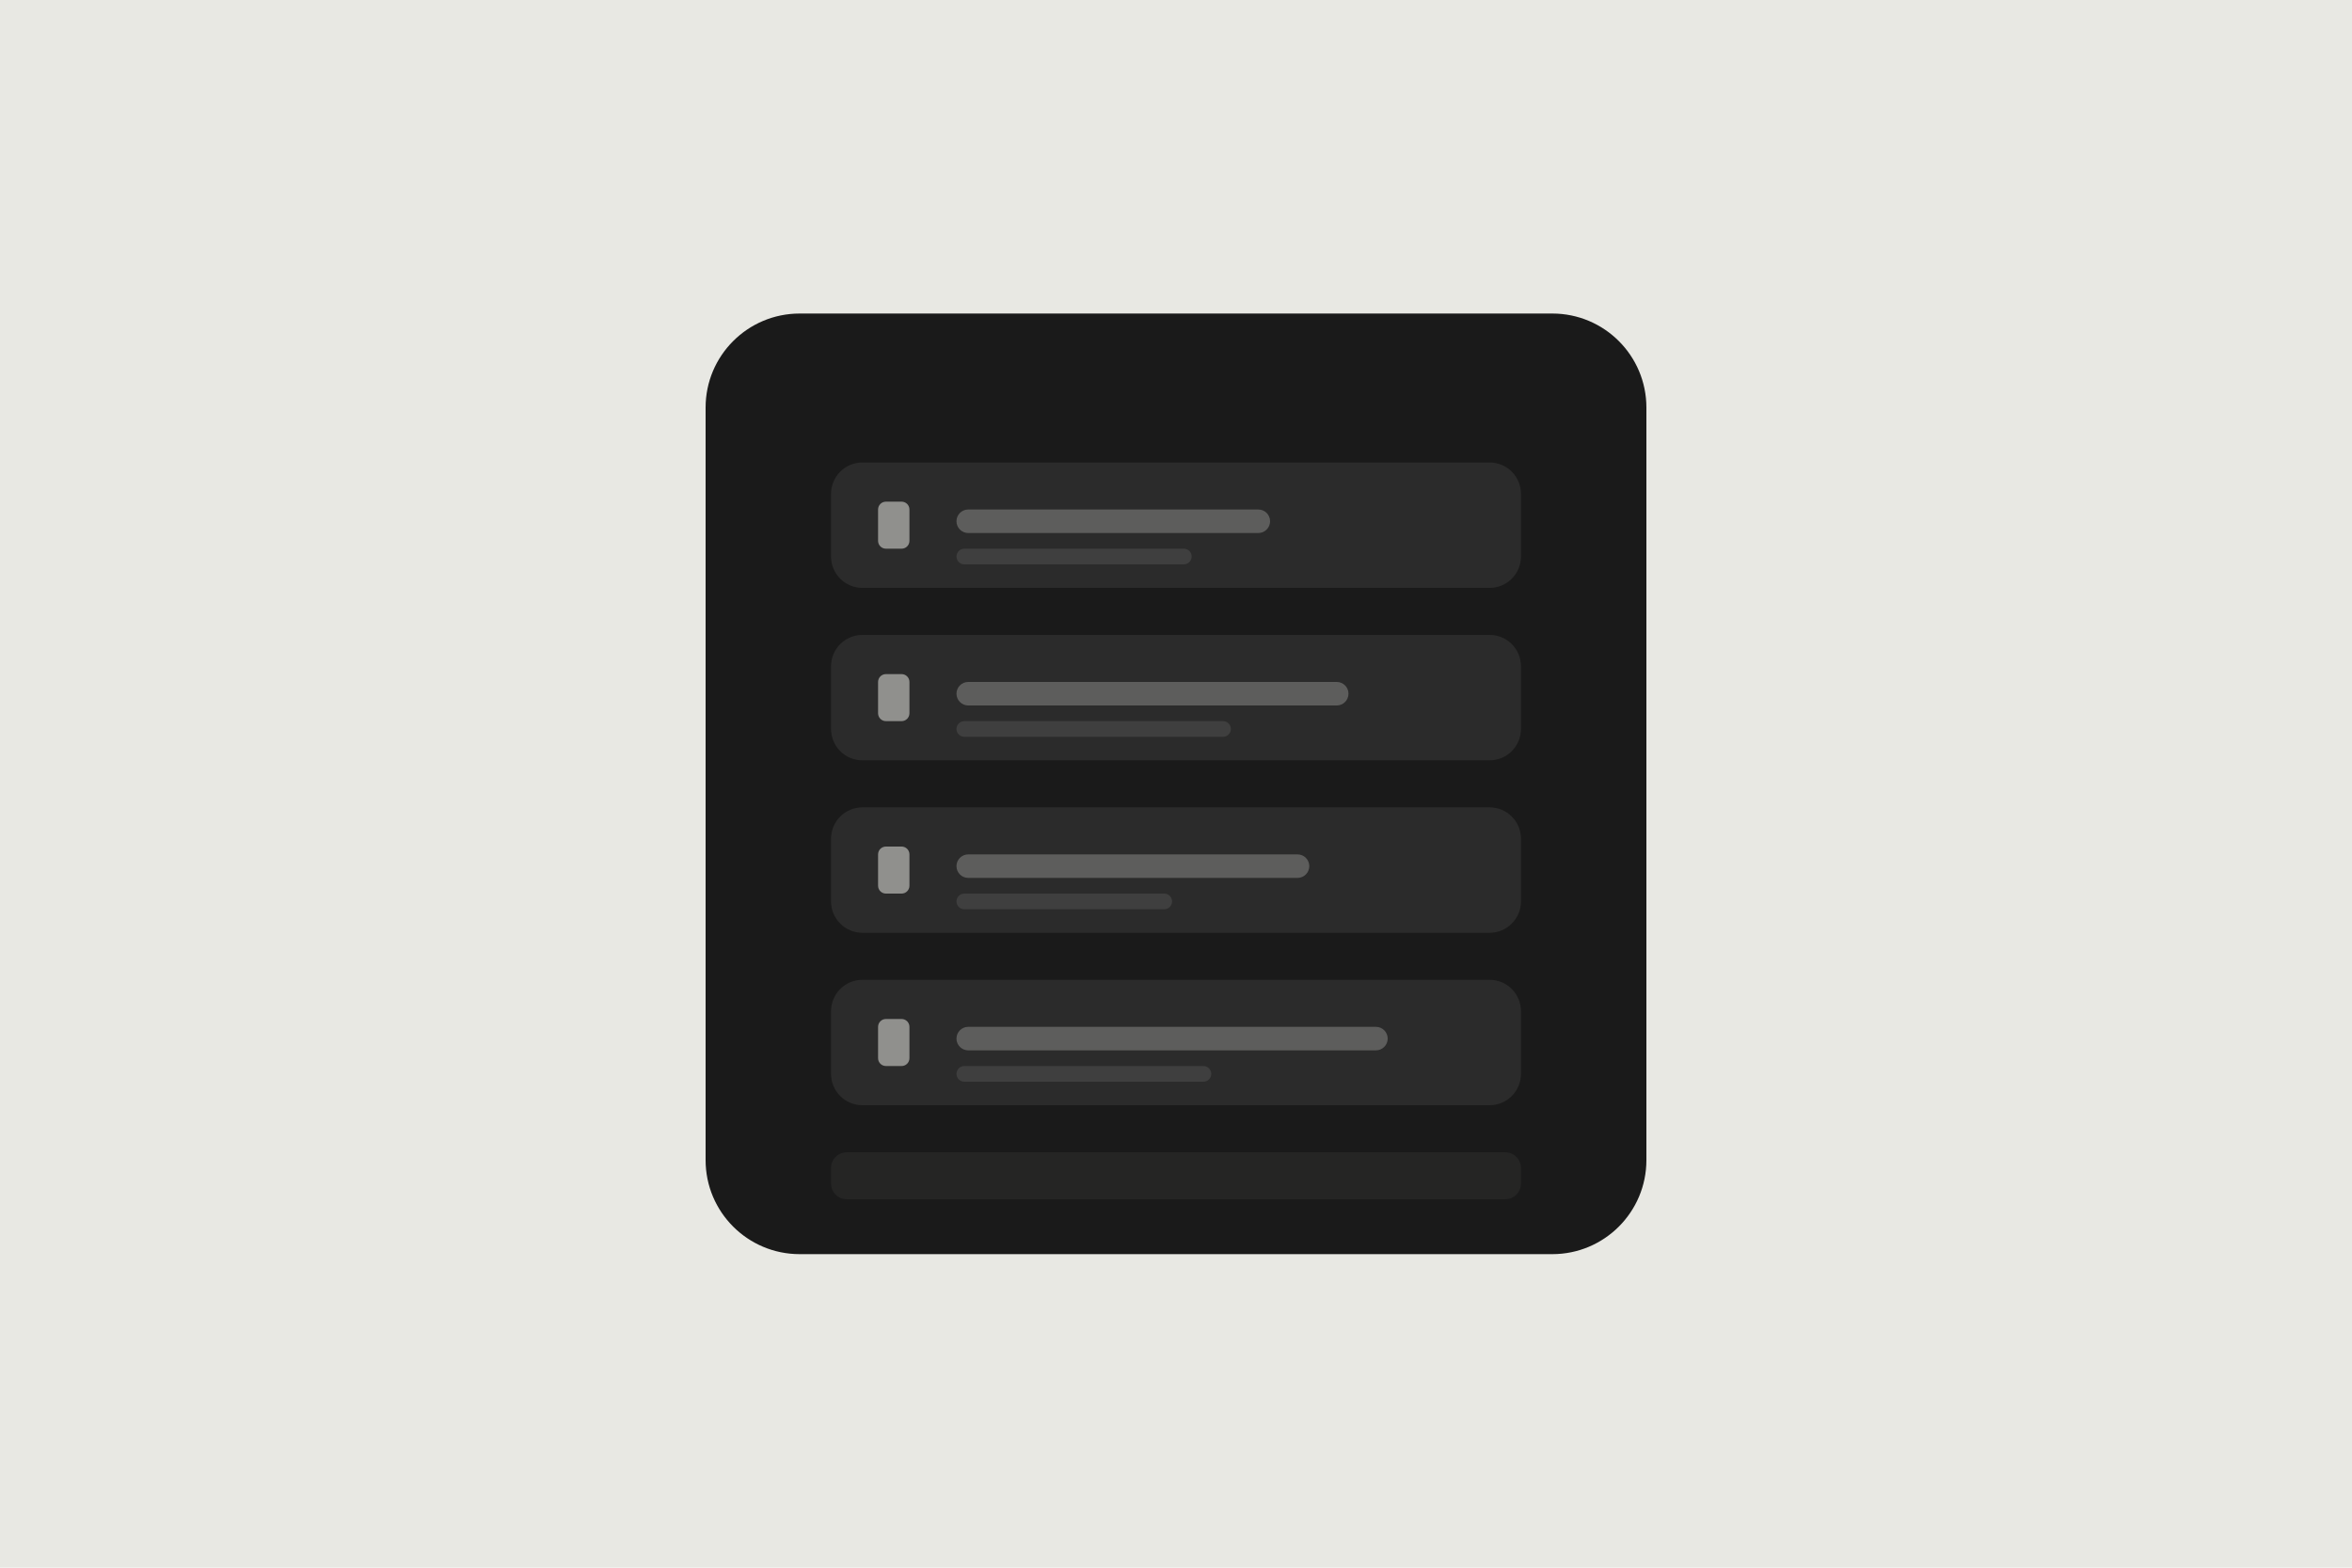
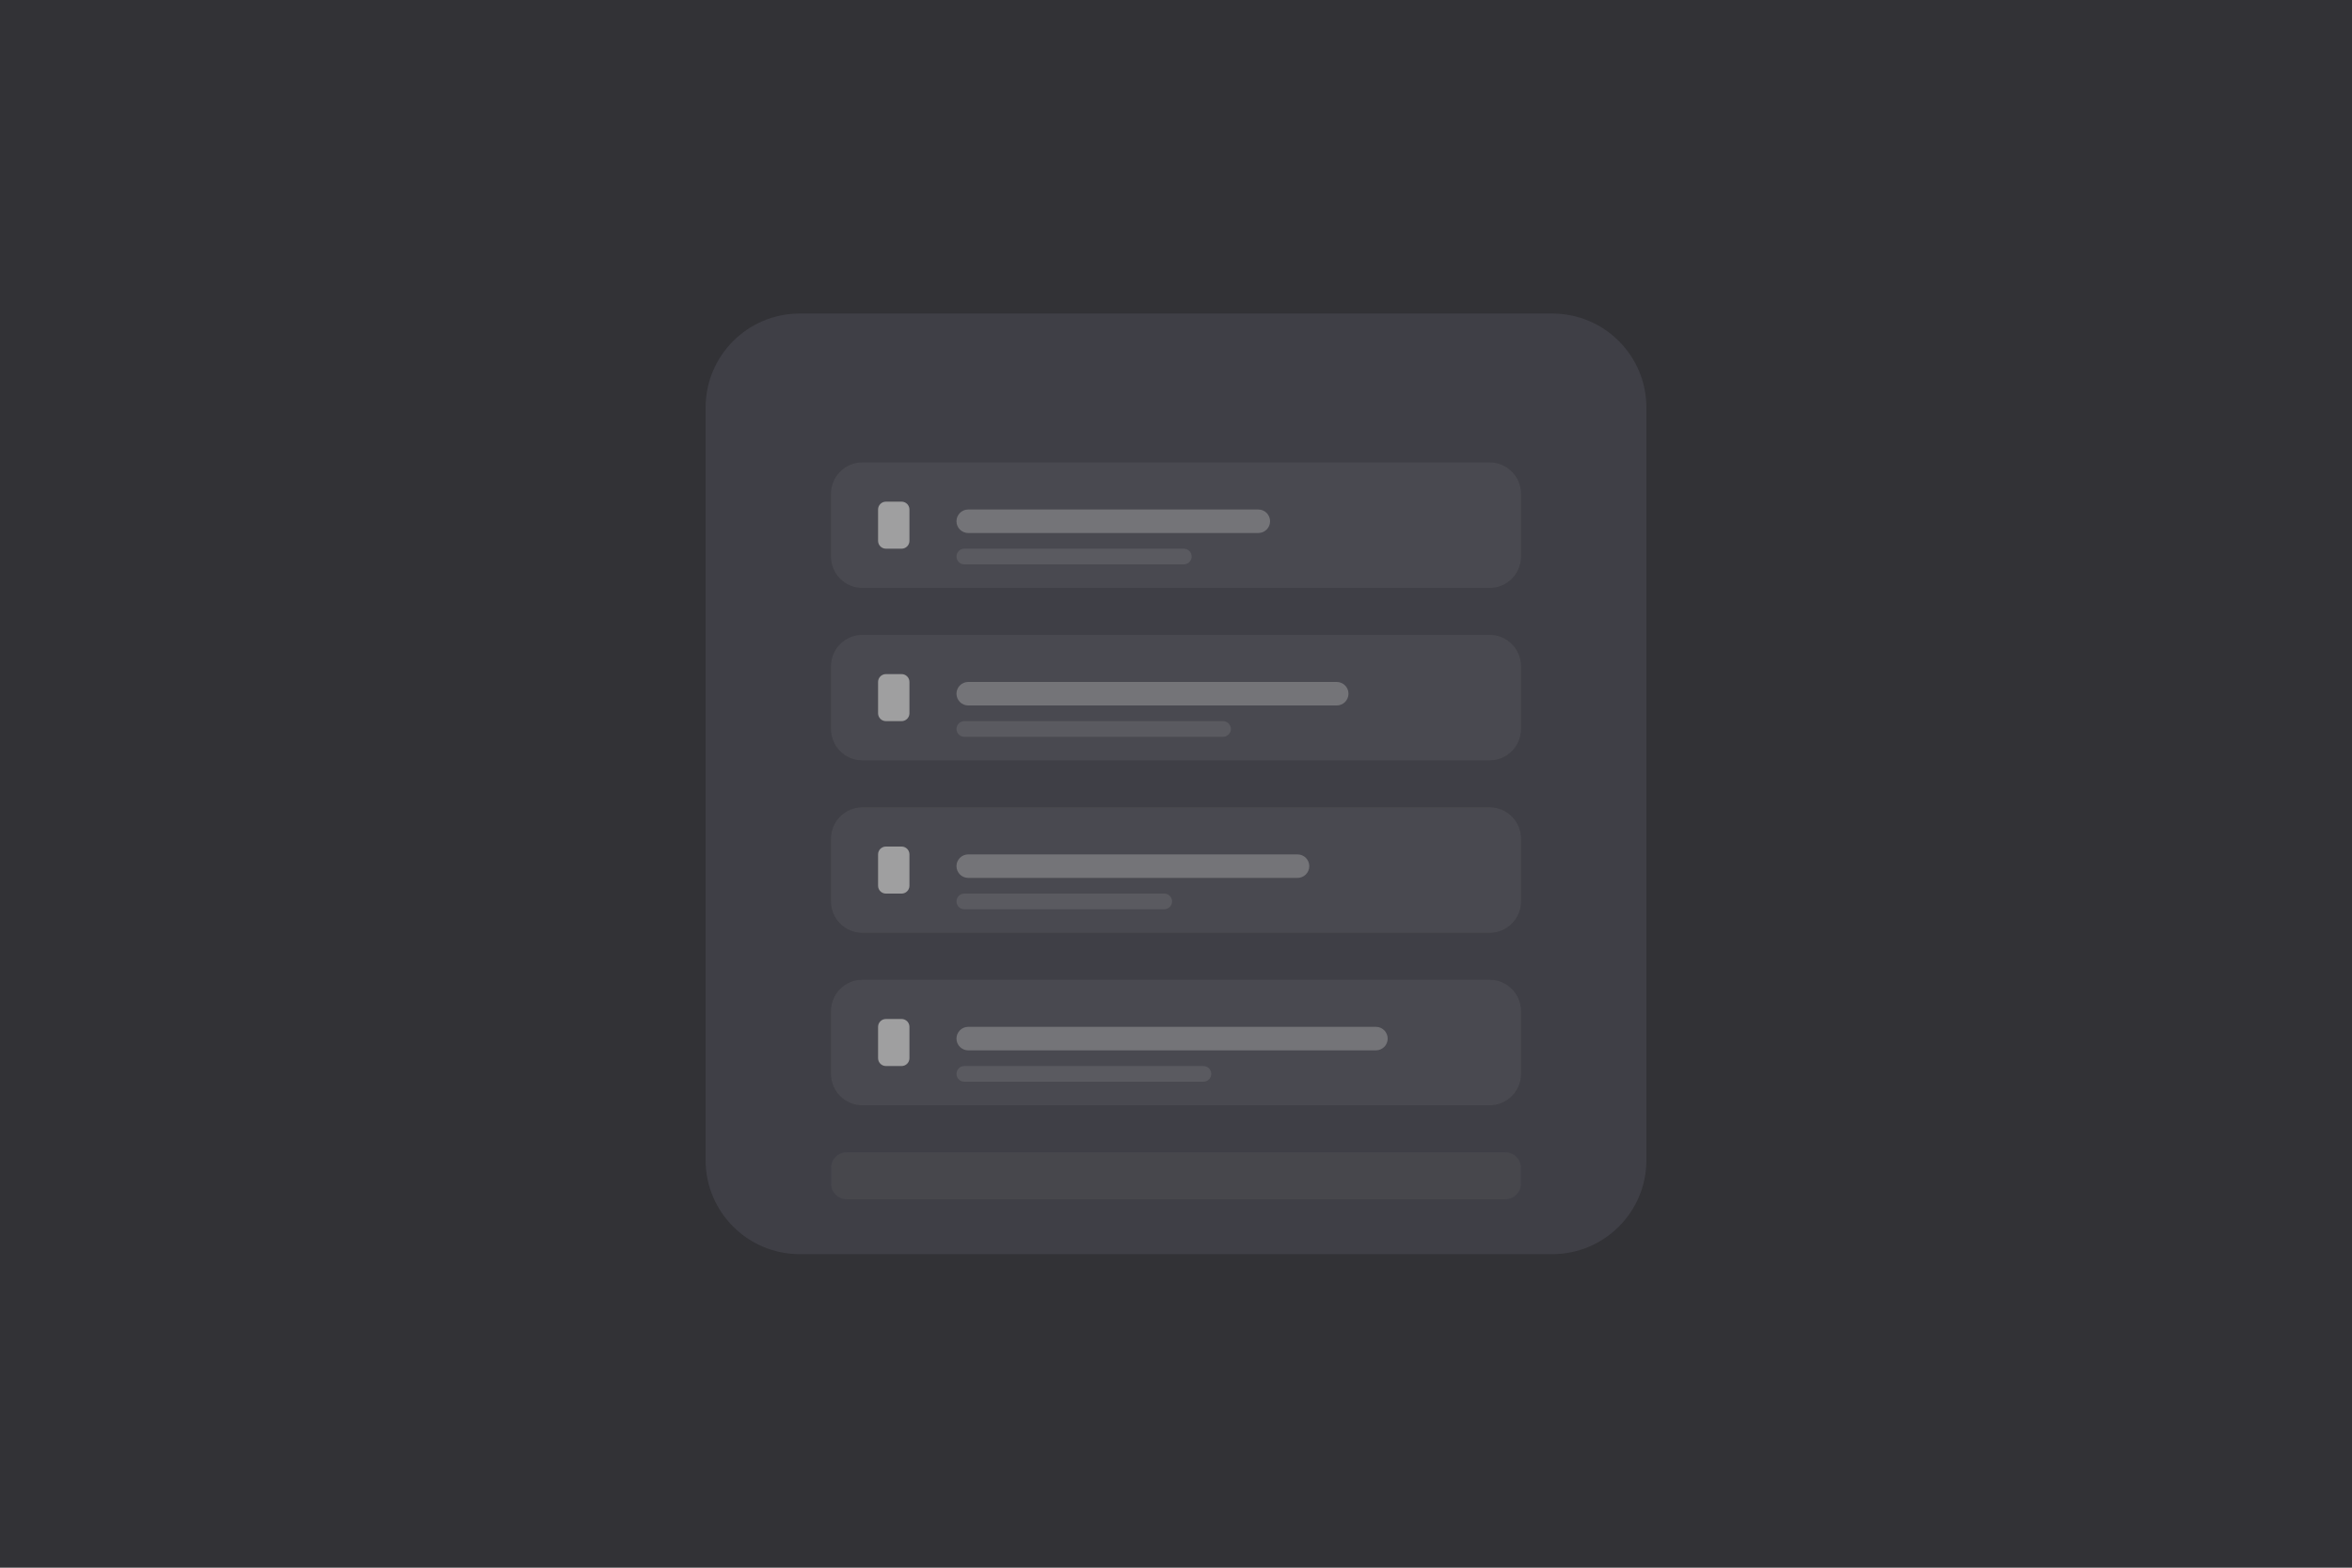
<svg xmlns="http://www.w3.org/2000/svg" viewBox="0 0 600 400" fill="none">
-   <rect width="600" height="400" fill="#E8E8E3" />
-   <rect x="180" y="80" width="240" height="240" rx="24" fill="#1A1A1A" />
-   <rect x="212" y="118" width="176" height="32" rx="8" fill="#F5F5F0" opacity="0.08" />
+   <rect width="600" height="400" fill="#323236" />
+   <rect x="180" y="80" width="240" height="240" rx="24" fill="#3F3F46" />
+   <rect x="212" y="118" width="176" height="32" rx="8" fill="#F5F5F0" opacity="0.06" />
  <rect x="224" y="128" width="8" height="12" rx="2" fill="#F5F5F0" opacity="0.5" />
  <rect x="244" y="130" width="80" height="6" rx="3" fill="#F5F5F0" opacity="0.25" />
  <rect x="244" y="140" width="60" height="4" rx="2" fill="#F5F5F0" opacity="0.1" />
-   <rect x="212" y="162" width="176" height="32" rx="8" fill="#F5F5F0" opacity="0.08" />
+   <rect x="212" y="162" width="176" height="32" rx="8" fill="#F5F5F0" opacity="0.06" />
  <rect x="224" y="172" width="8" height="12" rx="2" fill="#F5F5F0" opacity="0.5" />
  <rect x="244" y="174" width="100" height="6" rx="3" fill="#F5F5F0" opacity="0.25" />
  <rect x="244" y="184" width="70" height="4" rx="2" fill="#F5F5F0" opacity="0.1" />
-   <rect x="212" y="206" width="176" height="32" rx="8" fill="#F5F5F0" opacity="0.08" />
+   <rect x="212" y="206" width="176" height="32" rx="8" fill="#F5F5F0" opacity="0.06" />
  <rect x="224" y="216" width="8" height="12" rx="2" fill="#F5F5F0" opacity="0.5" />
  <rect x="244" y="218" width="90" height="6" rx="3" fill="#F5F5F0" opacity="0.25" />
  <rect x="244" y="228" width="55" height="4" rx="2" fill="#F5F5F0" opacity="0.1" />
-   <rect x="212" y="250" width="176" height="32" rx="8" fill="#F5F5F0" opacity="0.08" />
+   <rect x="212" y="250" width="176" height="32" rx="8" fill="#F5F5F0" opacity="0.06" />
  <rect x="224" y="260" width="8" height="12" rx="2" fill="#F5F5F0" opacity="0.5" />
  <rect x="244" y="262" width="110" height="6" rx="3" fill="#F5F5F0" opacity="0.25" />
  <rect x="244" y="272" width="65" height="4" rx="2" fill="#F5F5F0" opacity="0.1" />
-   <rect x="212" y="294" width="176" height="12" rx="4" fill="#F5F5F0" opacity="0.05" />
+   <rect x="212" y="294" width="176" height="12" rx="4" fill="#F5F5F0" opacity="0.04" />
</svg>
